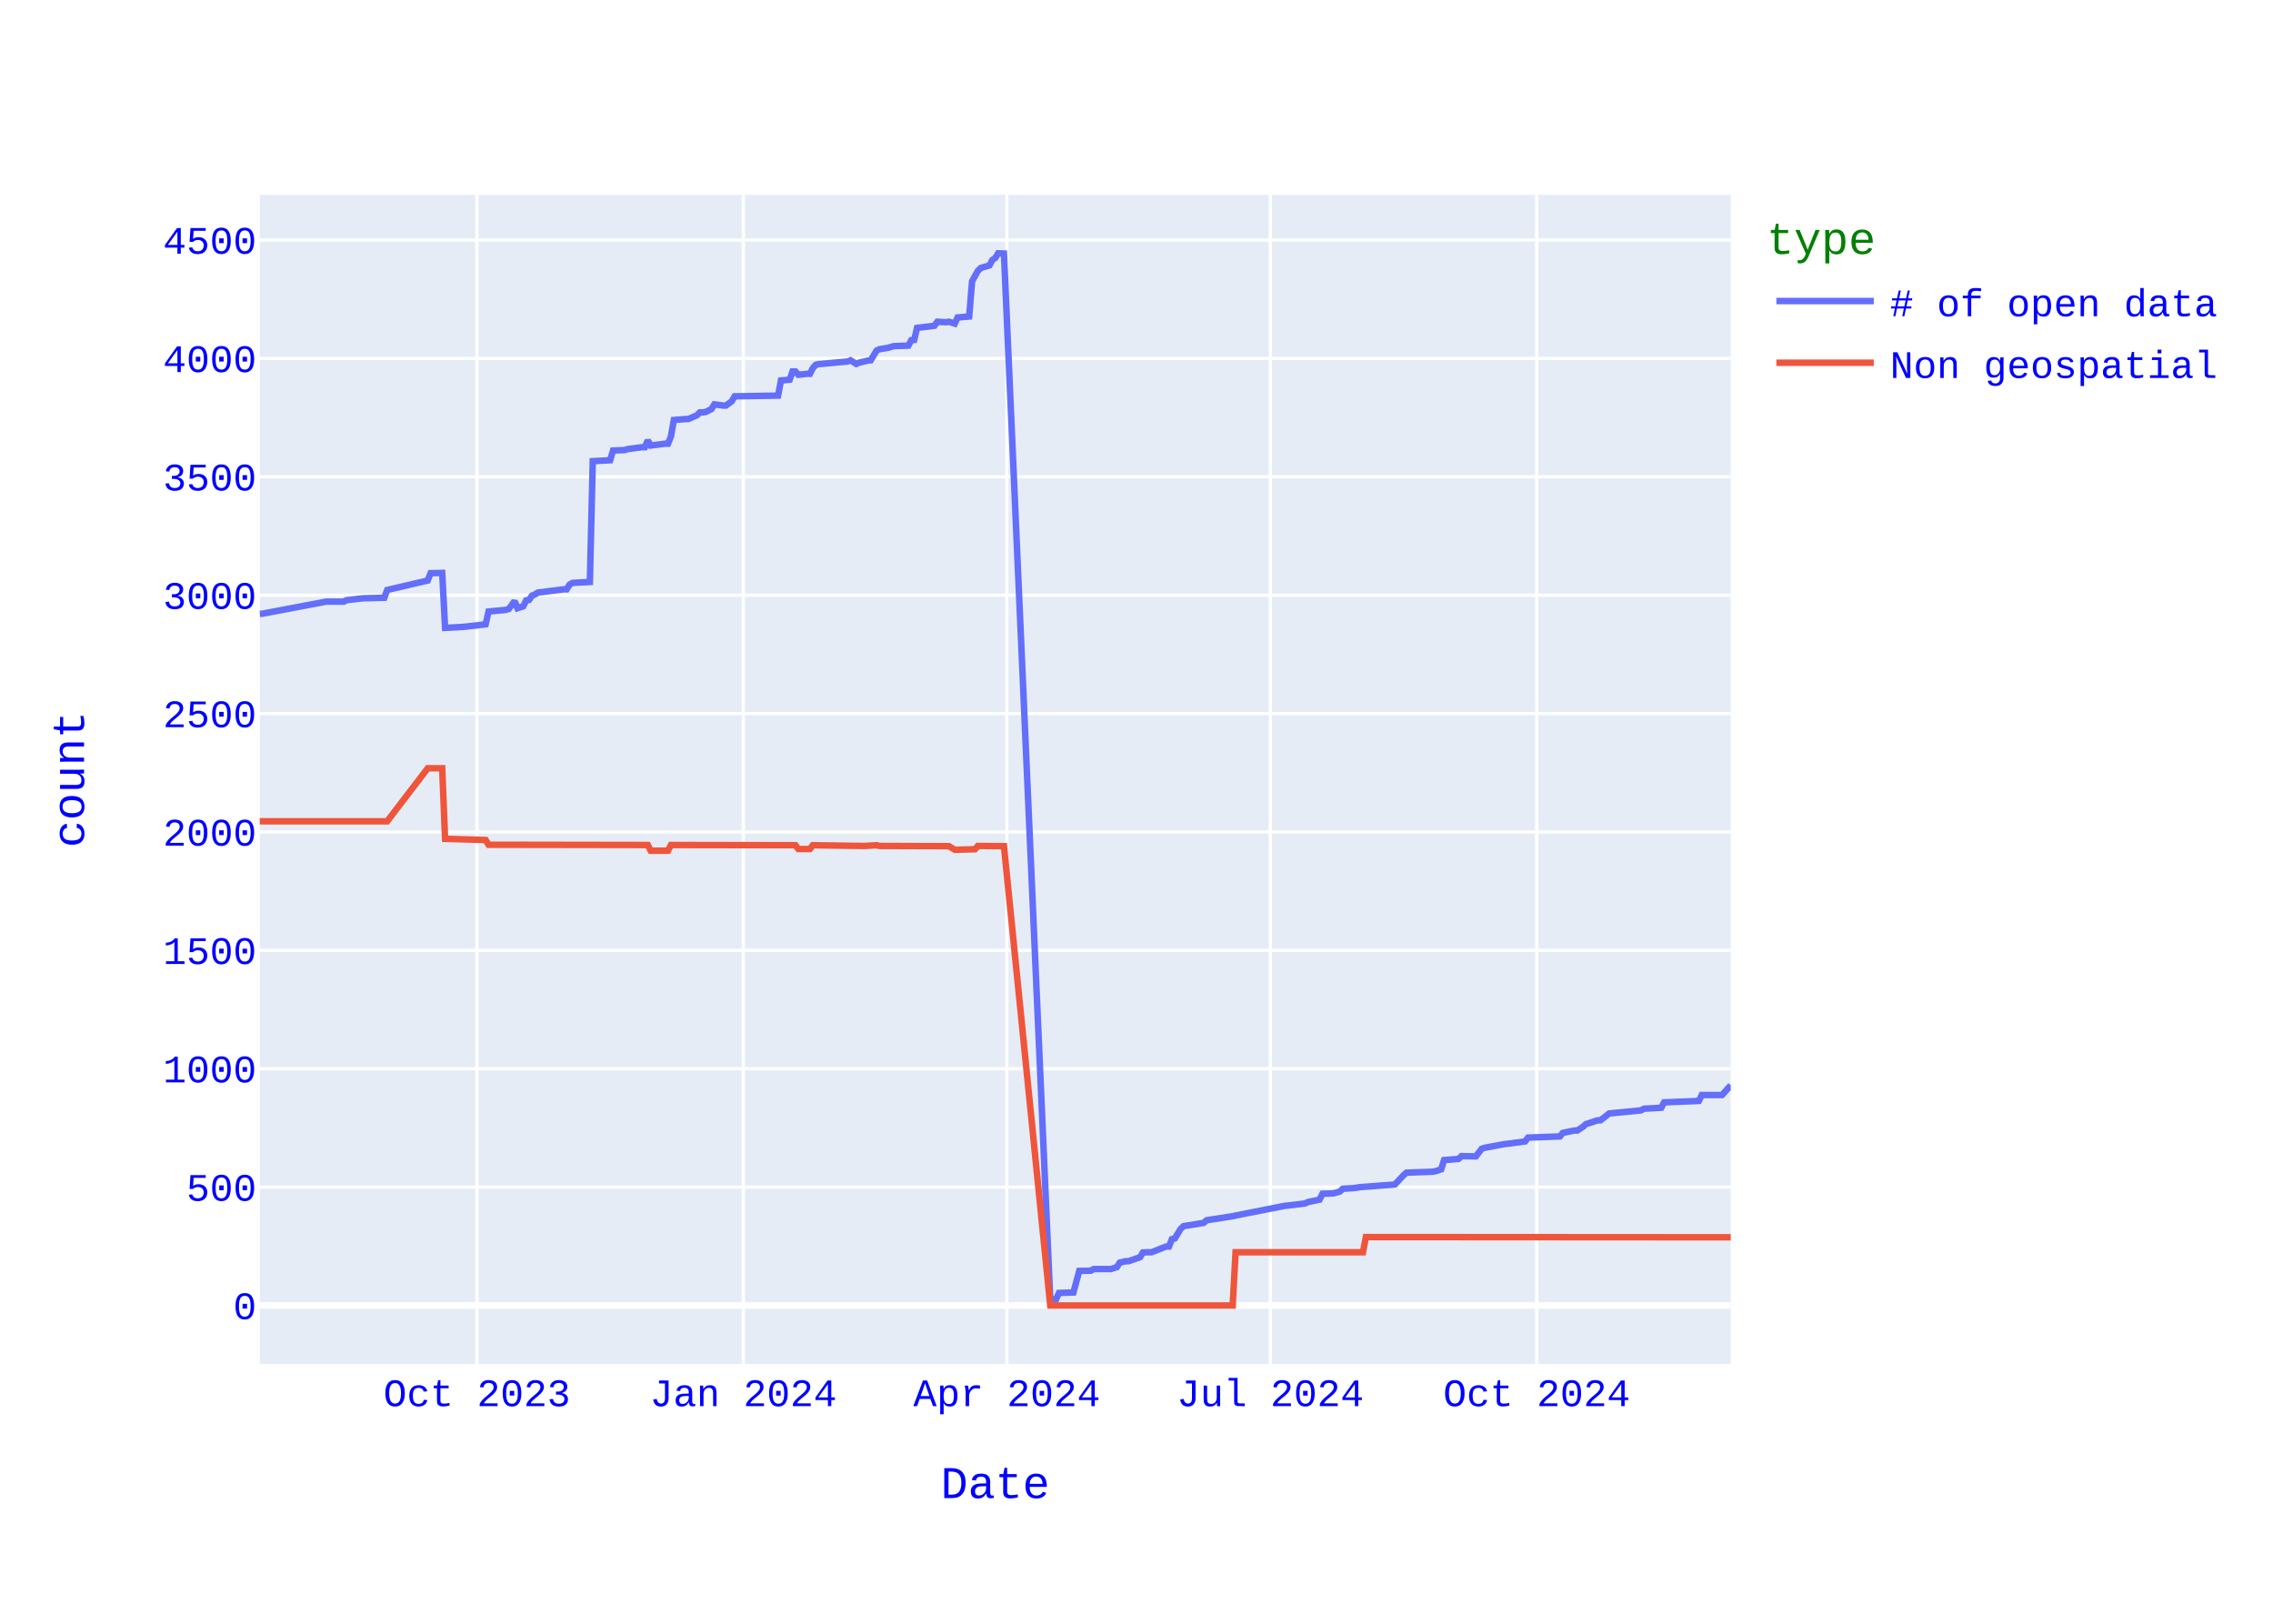
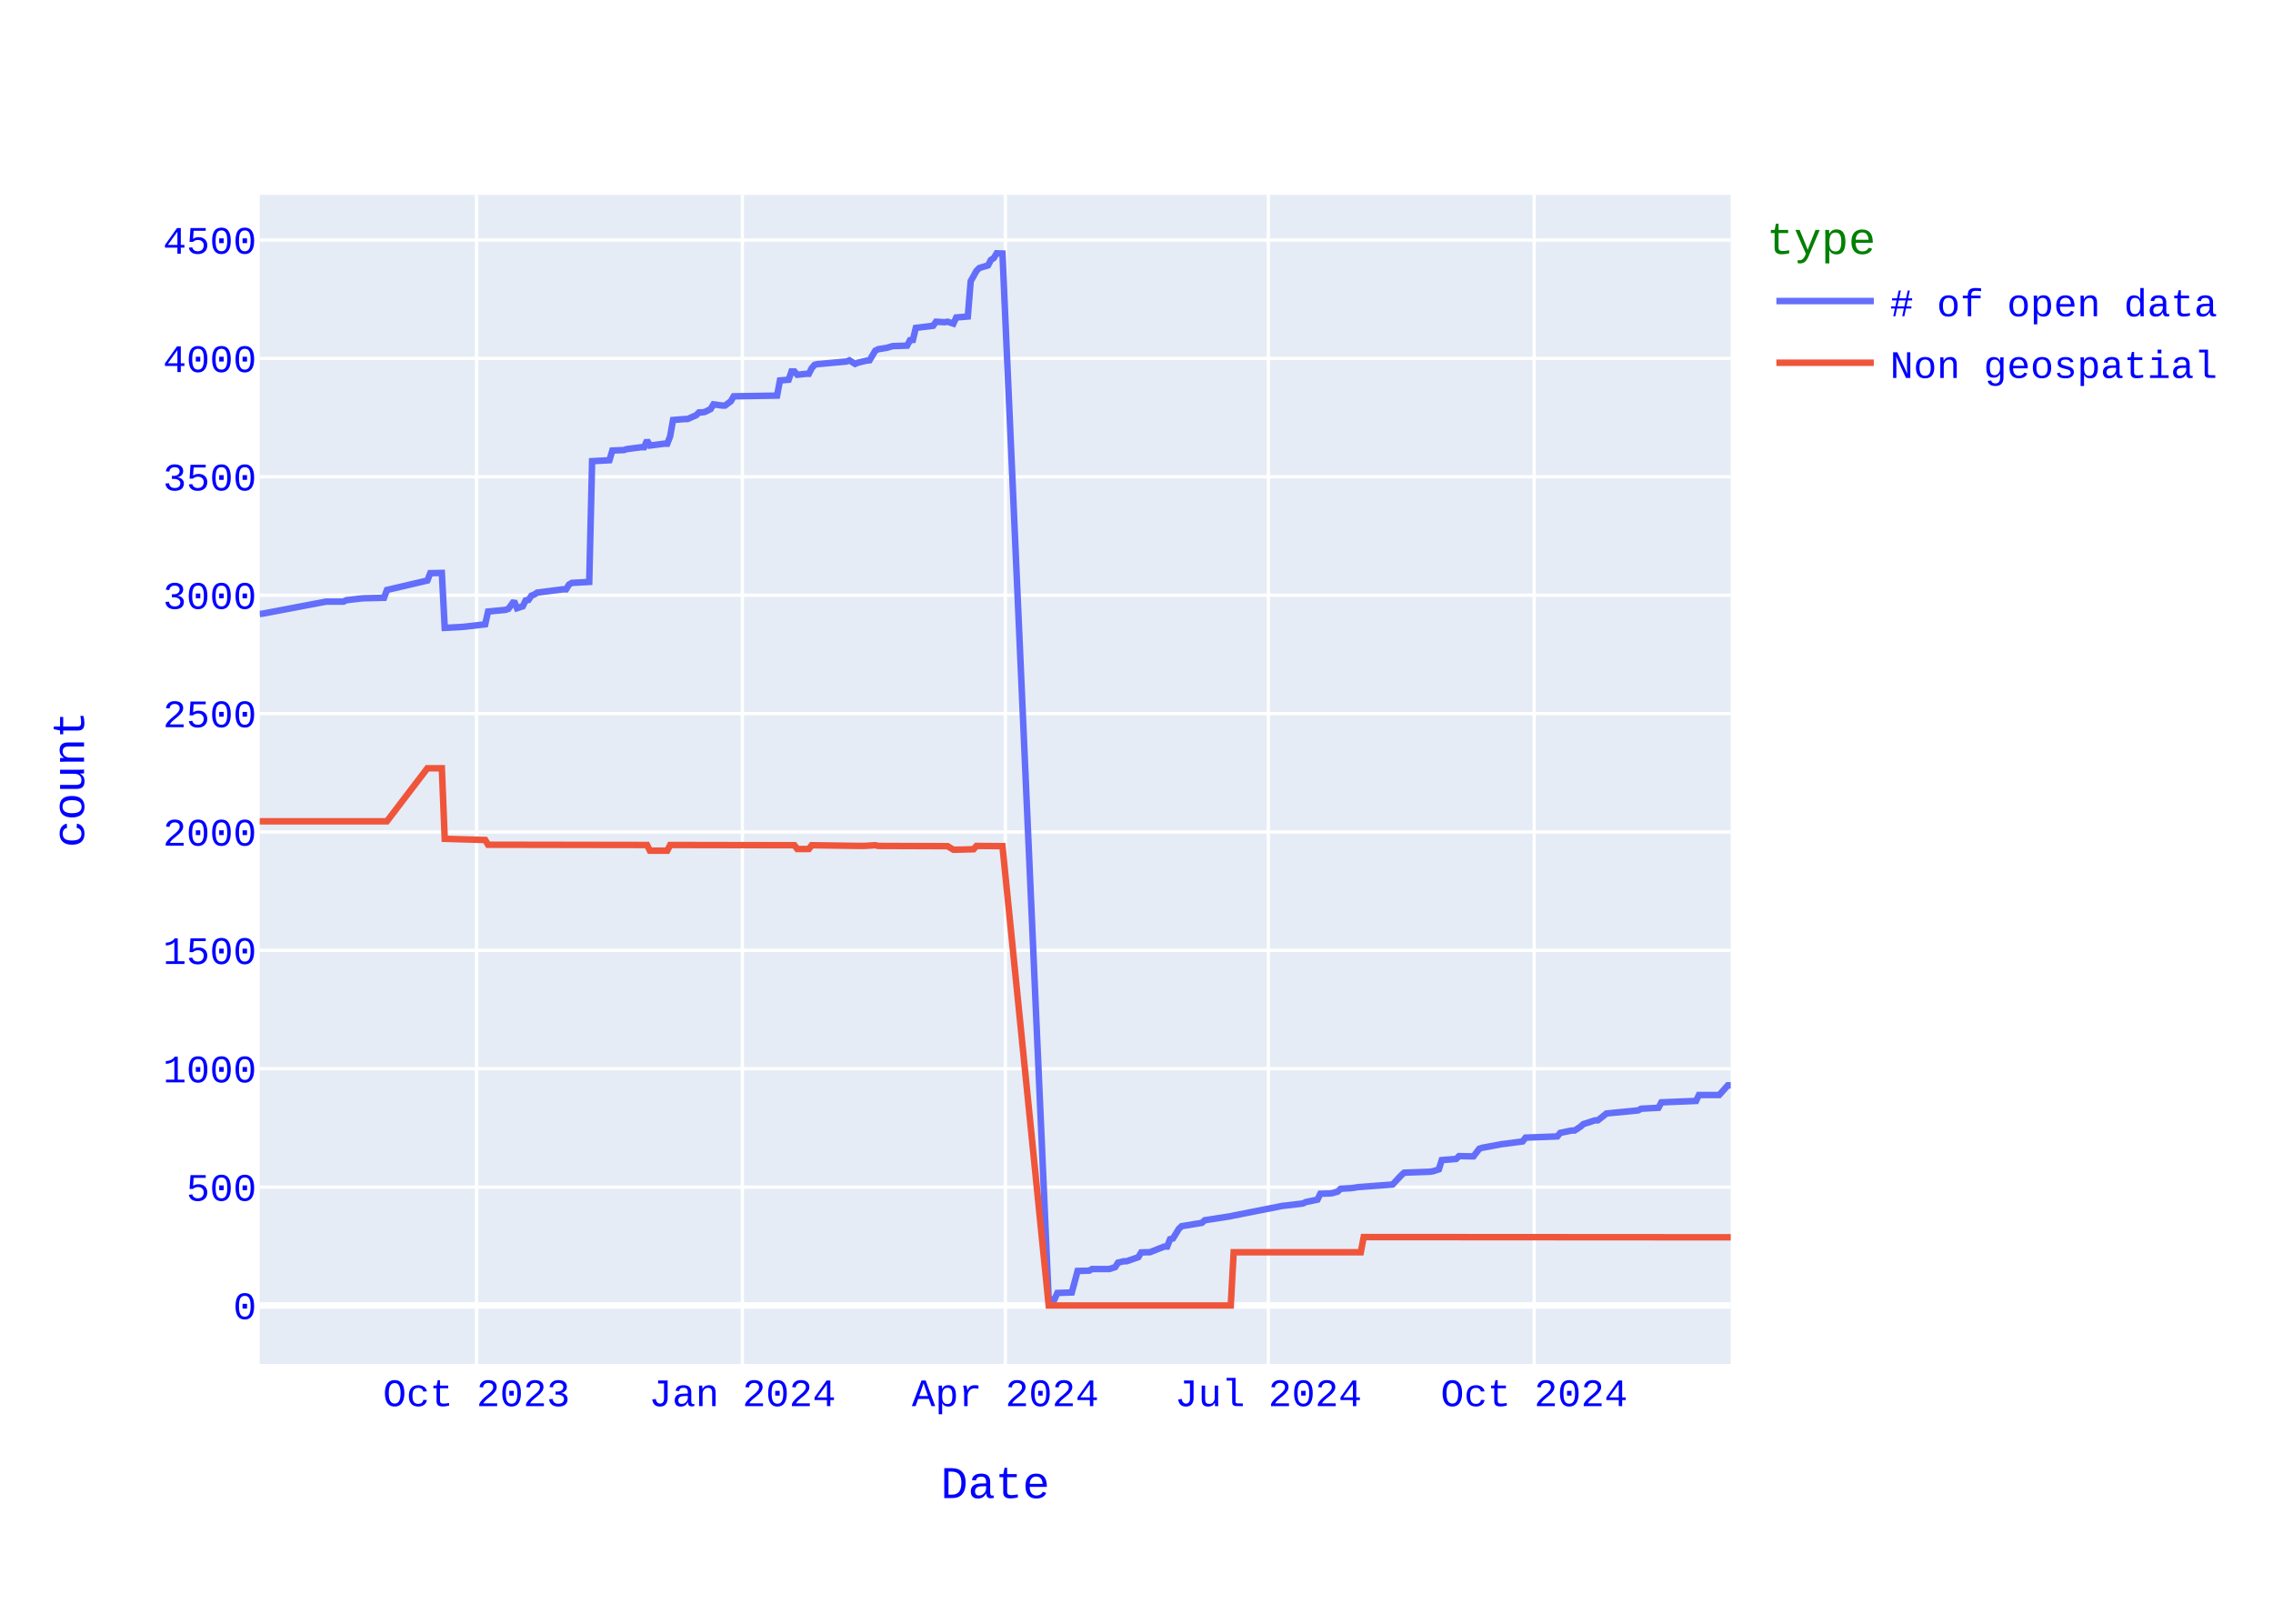
<svg xmlns="http://www.w3.org/2000/svg" class="main-svg" width="700" height="500" style="" viewBox="0 0 700 500">
  <rect x="0" y="0" width="700" height="500" style="fill: rgb(255, 255, 255); fill-opacity: 1;" />
-   <defs id="defs-d94526">
+   <defs id="defs-ccbd3c">
    <g class="clips">
-       <clipPath id="clipd94526xyplot" class="plotclip">
+       <clipPath id="clipccbd3cxyplot" class="plotclip">
        <rect width="453" height="360" />
      </clipPath>
-       <clipPath class="axesclip" id="clipd94526x">
+       <clipPath class="axesclip" id="clipccbd3cx">
        <rect x="80" y="0" width="453" height="500" />
      </clipPath>
-       <clipPath class="axesclip" id="clipd94526y">
+       <clipPath class="axesclip" id="clipccbd3cy">
        <rect x="0" y="60" width="700" height="360" />
      </clipPath>
-       <clipPath class="axesclip" id="clipd94526xy">
+       <clipPath class="axesclip" id="clipccbd3cxy">
        <rect x="80" y="60" width="453" height="360" />
      </clipPath>
    </g>
    <g class="gradients" />
    <g class="patterns" />
  </defs>
  <g class="bglayer">
    <rect class="bg" x="80" y="60" width="453" height="360" style="fill: rgb(229, 236, 246); fill-opacity: 1; stroke-width: 0;" />
  </g>
  <g class="layer-below">
    <g class="imagelayer" />
    <g class="shapelayer" />
  </g>
  <g class="cartesianlayer">
    <g class="subplot xy">
      <g class="layer-subplot">
        <g class="shapelayer" />
        <g class="imagelayer" />
      </g>
      <g class="minor-gridlayer">
        <g class="x" />
        <g class="y" />
      </g>
      <g class="gridlayer">
        <g class="x">
-           <path class="xgrid crisp" transform="translate(146.88,0)" d="M0,60v360" style="stroke: rgb(255, 255, 255); stroke-opacity: 1; stroke-width: 1px;" />
-           <path class="xgrid crisp" transform="translate(228.92,0)" d="M0,60v360" style="stroke: rgb(255, 255, 255); stroke-opacity: 1; stroke-width: 1px;" />
-           <path class="xgrid crisp" transform="translate(310.07,0)" d="M0,60v360" style="stroke: rgb(255, 255, 255); stroke-opacity: 1; stroke-width: 1px;" />
-           <path class="xgrid crisp" transform="translate(391.21,0)" d="M0,60v360" style="stroke: rgb(255, 255, 255); stroke-opacity: 1; stroke-width: 1px;" />
-           <path class="xgrid crisp" transform="translate(473.25,0)" d="M0,60v360" style="stroke: rgb(255, 255, 255); stroke-opacity: 1; stroke-width: 1px;" />
+           <path class="xgrid crisp" transform="translate(146.75,0)" d="M0,60v360" style="stroke: rgb(255, 255, 255); stroke-opacity: 1; stroke-width: 1px;" />
+           <path class="xgrid crisp" transform="translate(228.63,0)" d="M0,60v360" style="stroke: rgb(255, 255, 255); stroke-opacity: 1; stroke-width: 1px;" />
+           <path class="xgrid crisp" transform="translate(309.61,0)" d="M0,60v360" style="stroke: rgb(255, 255, 255); stroke-opacity: 1; stroke-width: 1px;" />
+           <path class="xgrid crisp" transform="translate(390.6,0)" d="M0,60v360" style="stroke: rgb(255, 255, 255); stroke-opacity: 1; stroke-width: 1px;" />
+           <path class="xgrid crisp" transform="translate(472.48,0)" d="M0,60v360" style="stroke: rgb(255, 255, 255); stroke-opacity: 1; stroke-width: 1px;" />
        </g>
        <g class="y">
          <path class="ygrid crisp" transform="translate(0,365.55)" d="M80,0h453" style="stroke: rgb(255, 255, 255); stroke-opacity: 1; stroke-width: 1px;" />
          <path class="ygrid crisp" transform="translate(0,329.09)" d="M80,0h453" style="stroke: rgb(255, 255, 255); stroke-opacity: 1; stroke-width: 1px;" />
          <path class="ygrid crisp" transform="translate(0,292.64)" d="M80,0h453" style="stroke: rgb(255, 255, 255); stroke-opacity: 1; stroke-width: 1px;" />
          <path class="ygrid crisp" transform="translate(0,256.19)" d="M80,0h453" style="stroke: rgb(255, 255, 255); stroke-opacity: 1; stroke-width: 1px;" />
          <path class="ygrid crisp" transform="translate(0,219.73)" d="M80,0h453" style="stroke: rgb(255, 255, 255); stroke-opacity: 1; stroke-width: 1px;" />
          <path class="ygrid crisp" transform="translate(0,183.28)" d="M80,0h453" style="stroke: rgb(255, 255, 255); stroke-opacity: 1; stroke-width: 1px;" />
          <path class="ygrid crisp" transform="translate(0,146.82)" d="M80,0h453" style="stroke: rgb(255, 255, 255); stroke-opacity: 1; stroke-width: 1px;" />
          <path class="ygrid crisp" transform="translate(0,110.37)" d="M80,0h453" style="stroke: rgb(255, 255, 255); stroke-opacity: 1; stroke-width: 1px;" />
          <path class="ygrid crisp" transform="translate(0,73.92)" d="M80,0h453" style="stroke: rgb(255, 255, 255); stroke-opacity: 1; stroke-width: 1px;" />
        </g>
      </g>
      <g class="zerolinelayer">
        <path class="yzl zl crisp" transform="translate(0,402)" d="M80,0h453" style="stroke: rgb(255, 255, 255); stroke-opacity: 1; stroke-width: 2px;" />
      </g>
      <path class="xlines-below" />
      <path class="ylines-below" />
      <g class="overlines-below" />
      <g class="xaxislayer-below" />
      <g class="yaxislayer-below" />
      <g class="overaxes-below" />
-       <g class="plot" transform="translate(80,60)" clip-path="url(#clipd94526xyplot)">
+       <g class="plot" transform="translate(80,60)" clip-path="url(#clipccbd3cxyplot)">
        <g class="scatterlayer mlayer">
-           <g class="trace scatter trace673dbe" style="stroke-miterlimit: 2; opacity: 1;">
+           <g class="trace scatter trace0b013e" style="stroke-miterlimit: 2; opacity: 1;">
            <g class="fills" />
            <g class="errorbars" />
            <g class="lines">
-               <path class="js-line" d="M453,274.2L450.32,277.19L449.43,277.19L444.08,277.19L443.19,279.01L432.49,279.45L431.6,281.12L426.25,281.41L425.36,281.92L415.55,282.87L414.66,283.6L412.87,284.99L411.98,284.99L408.41,286.15L407.52,286.95L405.74,288.12L404.85,288.12L401.28,288.85L400.39,289.94L390.58,290.31L389.69,291.48L384.34,292.2L383.44,292.28L377.2,293.44L376.31,293.74L374.53,296.07L373.64,296.07L370.07,296L369.18,296.87L364.72,297.23L363.83,300.08L362.04,300.66L361.15,300.81L353.13,301.1L352.23,301.9L349.56,304.74L348.67,304.82L338.86,305.55L337.07,305.84L333.51,306.06L332.62,306.93L330.83,307.44L329.94,307.51L327.27,307.59L326.37,309.41L322.81,310.14L321.92,310.58L316.56,311.23L315.67,311.31L300.51,314.3L299.62,314.51L291.6,315.75L290.7,316.56L284.46,317.58L283.57,318.45L281.79,321.37L280.9,321.59L280,323.85L279.11,323.85L274.65,325.6L273.76,325.6L271.98,325.67L271.09,327.13L267.52,328.37L266.63,328.37L264.84,328.8L263.95,330.19L262.17,330.77L261.28,330.77L256.82,330.77L255.93,331.28L252.36,331.36L250.58,337.99L246.12,338.14L245.23,340.1L243.44,340.18L229.18,18.07L227.39,18L226.5,19.46L225.61,20.04L224.72,21.72L222.04,22.52L221.15,23.4L219.37,26.6L218.47,37.47L214.91,37.76L214.02,39.65L212.23,39.07L211.34,39.22L208.67,39.07L207.77,40.31L202.42,40.97L201.53,44.68L200.64,44.76L199.75,46.43L195.29,46.58L193.51,47.09L190.83,47.53L189.94,47.96L188.16,50.95L187.26,51.03L184.59,51.68L183.7,52.05L181.91,50.95L181.02,51.32L173,52.05L172.1,52.12L171.21,52.34L170.32,53.36L169.43,55.11L168.54,55.11L165.86,55.4L164.97,54.38L164.08,54.38L163.19,56.93L160.51,57.15L159.62,61.82L146.24,62.04L145.35,63.57L143.57,64.88L142.68,64.88L140,64.51L139.11,65.97L137.33,66.85L136.44,66.99L135.54,66.99L134.65,67.87L131.98,69.04L131.08,69.04L127.52,69.33L126.63,74.36L125.73,76.62L124.84,76.62L120.38,77.2L119.49,75.6L118.6,77.71L117.71,77.71L113.25,78.29L112.36,78.59L108.79,78.73L107.9,81.72L102.55,82.01L101.66,119.2L96.31,119.49L95.42,120L94.52,121.46L93.63,121.46L85.61,122.48L84.71,123.06L83.82,123.42L82.93,124.74L82.04,124.88L81.15,126.7L79.36,127.29L78.47,125.1L76.69,127.51L75.8,127.8L70.45,128.31L69.56,132.25L63.31,132.97L62.42,133.05L57.07,133.34L56.18,116.42L52.61,116.5L51.72,118.76L39.24,121.67L38.34,124.08L32.1,124.23L31.21,124.3L26.75,124.81L25.86,125.25L20.51,125.25L0.89,128.96L0,129.04" style="vector-effect: none; fill: none; stroke: rgb(99, 110, 250); stroke-opacity: 1; stroke-width: 2px; opacity: 1;" />
+               <path class="js-line" d="M453,274.2L452.11,274.2L451.22,275.22L449.44,277.19L448.55,277.19L443.21,277.19L442.32,279.01L431.64,279.45L430.75,281.12L425.41,281.41L424.52,281.92L414.73,282.87L413.84,283.6L412.06,284.99L411.17,284.99L407.61,286.15L406.72,286.95L404.94,288.12L404.05,288.12L400.49,288.85L399.6,289.94L389.81,290.31L388.92,291.48L383.58,292.2L382.69,292.28L376.46,293.44L375.57,293.74L373.79,296.07L372.9,296.07L369.34,296L368.45,296.87L364,297.23L363.11,300.08L361.33,300.66L360.44,300.81L352.43,301.1L351.54,301.9L348.87,304.74L347.98,304.82L338.19,305.55L336.41,305.84L332.85,306.06L331.96,306.93L330.18,307.44L329.29,307.51L326.62,307.59L325.73,309.41L322.17,310.14L321.28,310.58L315.94,311.23L315.05,311.31L299.92,314.3L299.03,314.51L291.02,315.75L290.13,316.56L283.9,317.58L283.01,318.45L281.23,321.37L280.34,321.59L279.45,323.85L278.56,323.85L274.11,325.6L273.22,325.6L271.44,325.67L270.55,327.13L266.99,328.37L266.1,328.37L264.32,328.8L263.43,330.19L261.65,330.77L260.76,330.77L256.31,330.77L255.42,331.28L251.86,331.36L250.08,337.99L245.63,338.14L244.74,340.1L242.96,340.18L228.72,18.07L226.94,18L226.06,19.46L225.17,20.04L224.28,21.72L221.61,22.52L220.72,23.4L218.94,26.6L218.05,37.47L214.49,37.76L213.6,39.65L211.82,39.07L210.93,39.22L208.26,39.07L207.37,40.31L202.03,40.97L201.14,44.68L200.25,44.76L199.36,46.43L194.91,46.58L193.13,47.09L190.46,47.53L189.57,47.96L187.79,50.95L186.9,51.03L184.23,51.68L183.34,52.05L181.56,50.95L180.67,51.32L172.66,52.05L171.77,52.12L170.88,52.34L169.99,53.36L169.1,55.11L168.21,55.11L165.54,55.4L164.65,54.38L163.76,54.38L162.87,56.93L160.2,57.15L159.31,61.82L145.96,62.04L145.07,63.57L143.29,64.88L142.4,64.88L139.73,64.51L138.84,65.97L137.06,66.85L136.17,66.99L135.28,66.99L134.39,67.87L131.72,69.04L130.83,69.04L127.27,69.33L126.38,74.36L125.49,76.62L124.6,76.62L120.15,77.2L119.26,75.6L118.37,77.71L117.48,77.71L113.03,78.29L112.14,78.59L108.58,78.73L107.69,81.72L102.35,82.01L101.46,119.2L96.12,119.49L95.23,120L94.34,121.46L93.45,121.46L85.44,122.48L84.55,123.06L83.66,123.42L82.77,124.74L81.88,124.88L80.99,126.7L79.21,127.29L78.32,125.1L76.54,127.51L75.65,127.8L70.31,128.31L69.42,132.25L63.19,132.97L62.3,133.05L56.96,133.34L56.07,116.42L52.51,116.5L51.62,118.76L39.16,121.67L38.27,124.08L32.04,124.23L31.15,124.3L26.7,124.81L25.81,125.25L20.47,125.25L0.89,128.96L0,129.04" style="vector-effect: none; fill: none; stroke: rgb(99, 110, 250); stroke-opacity: 1; stroke-width: 2px; opacity: 1;" />
            </g>
            <g class="points" />
            <g class="text" />
          </g>
-           <g class="trace scatter trace0397d2" style="stroke-miterlimit: 2; opacity: 1;">
+           <g class="trace scatter trace3b7013" style="stroke-miterlimit: 2; opacity: 1;">
            <g class="fills" />
            <g class="errorbars" />
            <g class="lines">
-               <path class="js-line" d="M453,321L340.64,320.93L339.75,325.6L300.51,325.6L299.62,342L243.44,342L229.18,200.56L221.15,200.49L220.26,201.51L214.91,201.65L214.02,201.65L212.23,200.56L211.34,200.56L190.83,200.49L189.94,200.27L186.37,200.49L185.48,200.49L170.32,200.27L169.43,201.43L165.86,201.43L164.97,200.27L126.63,200.2L125.73,201.95L120.38,201.95L119.49,200.2L70.45,200.12L69.56,198.66L57.07,198.3L56.18,176.57L51.72,176.57L39.24,192.9L0,192.9" style="vector-effect: none; fill: none; stroke: rgb(239, 85, 59); stroke-opacity: 1; stroke-width: 2px; opacity: 1;" />
+               <path class="js-line" d="M453,321L339.97,320.93L339.08,325.6L299.92,325.6L299.03,342L242.96,342L228.72,200.56L220.72,200.49L219.83,201.51L214.49,201.65L213.6,201.65L211.82,200.56L210.93,200.56L190.46,200.49L189.57,200.27L186.01,200.49L185.12,200.49L169.99,200.27L169.1,201.43L165.54,201.43L164.65,200.27L126.38,200.2L125.49,201.95L120.15,201.95L119.26,200.2L70.31,200.12L69.42,198.66L56.96,198.3L56.07,176.57L51.62,176.57L39.16,192.9L0,192.9" style="vector-effect: none; fill: none; stroke: rgb(239, 85, 59); stroke-opacity: 1; stroke-width: 2px; opacity: 1;" />
            </g>
            <g class="points" />
            <g class="text" />
          </g>
        </g>
      </g>
      <g class="overplot" />
      <path class="xlines-above crisp" d="M0,0" style="fill: none;" />
      <path class="ylines-above crisp" d="M0,0" style="fill: none;" />
      <g class="overlines-above" />
      <g class="xaxislayer-above">
        <g class="xtick">
-           <text text-anchor="middle" x="0" y="433" transform="translate(146.88,0)" style="font-family: 'Courier New'; font-size: 12px; fill: rgb(0, 0, 255); fill-opacity: 1; white-space: pre; opacity: 1;">Oct 2023</text>
-         </g>
-         <g class="xtick">
-           <text text-anchor="middle" x="0" y="433" style="font-family: 'Courier New'; font-size: 12px; fill: rgb(0, 0, 255); fill-opacity: 1; white-space: pre; opacity: 1;" transform="translate(228.92,0)">Jan 2024</text>
-         </g>
-         <g class="xtick">
-           <text text-anchor="middle" x="0" y="433" style="font-family: 'Courier New'; font-size: 12px; fill: rgb(0, 0, 255); fill-opacity: 1; white-space: pre; opacity: 1;" transform="translate(310.07,0)">Apr 2024</text>
-         </g>
-         <g class="xtick">
-           <text text-anchor="middle" x="0" y="433" style="font-family: 'Courier New'; font-size: 12px; fill: rgb(0, 0, 255); fill-opacity: 1; white-space: pre; opacity: 1;" transform="translate(391.21,0)">Jul 2024</text>
-         </g>
-         <g class="xtick">
-           <text text-anchor="middle" x="0" y="433" style="font-family: 'Courier New'; font-size: 12px; fill: rgb(0, 0, 255); fill-opacity: 1; white-space: pre; opacity: 1;" transform="translate(473.25,0)">Oct 2024</text>
+           <text text-anchor="middle" x="0" y="433" transform="translate(146.75,0)" style="font-family: 'Courier New'; font-size: 12px; fill: rgb(0, 0, 255); fill-opacity: 1; white-space: pre; opacity: 1;">Oct 2023</text>
+         </g>
+         <g class="xtick">
+           <text text-anchor="middle" x="0" y="433" style="font-family: 'Courier New'; font-size: 12px; fill: rgb(0, 0, 255); fill-opacity: 1; white-space: pre; opacity: 1;" transform="translate(228.63,0)">Jan 2024</text>
+         </g>
+         <g class="xtick">
+           <text text-anchor="middle" x="0" y="433" style="font-family: 'Courier New'; font-size: 12px; fill: rgb(0, 0, 255); fill-opacity: 1; white-space: pre; opacity: 1;" transform="translate(309.61,0)">Apr 2024</text>
+         </g>
+         <g class="xtick">
+           <text text-anchor="middle" x="0" y="433" style="font-family: 'Courier New'; font-size: 12px; fill: rgb(0, 0, 255); fill-opacity: 1; white-space: pre; opacity: 1;" transform="translate(390.6,0)">Jul 2024</text>
+         </g>
+         <g class="xtick">
+           <text text-anchor="middle" x="0" y="433" style="font-family: 'Courier New'; font-size: 12px; fill: rgb(0, 0, 255); fill-opacity: 1; white-space: pre; opacity: 1;" transform="translate(472.48,0)">Oct 2024</text>
        </g>
      </g>
      <g class="yaxislayer-above">
        <g class="ytick">
          <text text-anchor="end" x="79" y="4.2" transform="translate(0,402)" style="font-family: 'Courier New'; font-size: 12px; fill: rgb(0, 0, 255); fill-opacity: 1; white-space: pre; opacity: 1;">0</text>
        </g>
        <g class="ytick">
          <text text-anchor="end" x="79" y="4.2" style="font-family: 'Courier New'; font-size: 12px; fill: rgb(0, 0, 255); fill-opacity: 1; white-space: pre; opacity: 1;" transform="translate(0,365.55)">500</text>
        </g>
        <g class="ytick">
          <text text-anchor="end" x="79" y="4.2" style="font-family: 'Courier New'; font-size: 12px; fill: rgb(0, 0, 255); fill-opacity: 1; white-space: pre; opacity: 1;" transform="translate(0,329.09)">1000</text>
        </g>
        <g class="ytick">
          <text text-anchor="end" x="79" y="4.2" style="font-family: 'Courier New'; font-size: 12px; fill: rgb(0, 0, 255); fill-opacity: 1; white-space: pre; opacity: 1;" transform="translate(0,292.64)">1500</text>
        </g>
        <g class="ytick">
          <text text-anchor="end" x="79" y="4.2" style="font-family: 'Courier New'; font-size: 12px; fill: rgb(0, 0, 255); fill-opacity: 1; white-space: pre; opacity: 1;" transform="translate(0,256.19)">2000</text>
        </g>
        <g class="ytick">
          <text text-anchor="end" x="79" y="4.2" style="font-family: 'Courier New'; font-size: 12px; fill: rgb(0, 0, 255); fill-opacity: 1; white-space: pre; opacity: 1;" transform="translate(0,219.73)">2500</text>
        </g>
        <g class="ytick">
          <text text-anchor="end" x="79" y="4.2" style="font-family: 'Courier New'; font-size: 12px; fill: rgb(0, 0, 255); fill-opacity: 1; white-space: pre; opacity: 1;" transform="translate(0,183.28)">3000</text>
        </g>
        <g class="ytick">
          <text text-anchor="end" x="79" y="4.2" style="font-family: 'Courier New'; font-size: 12px; fill: rgb(0, 0, 255); fill-opacity: 1; white-space: pre; opacity: 1;" transform="translate(0,146.82)">3500</text>
        </g>
        <g class="ytick">
          <text text-anchor="end" x="79" y="4.2" style="font-family: 'Courier New'; font-size: 12px; fill: rgb(0, 0, 255); fill-opacity: 1; white-space: pre; opacity: 1;" transform="translate(0,110.37)">4000</text>
        </g>
        <g class="ytick">
          <text text-anchor="end" x="79" y="4.2" style="font-family: 'Courier New'; font-size: 12px; fill: rgb(0, 0, 255); fill-opacity: 1; white-space: pre; opacity: 1;" transform="translate(0,73.92)">4500</text>
        </g>
      </g>
      <g class="overaxes-above" />
    </g>
  </g>
  <g class="polarlayer" />
  <g class="smithlayer" />
  <g class="ternarylayer" />
  <g class="geolayer" />
  <g class="funnelarealayer" />
  <g class="pielayer" />
  <g class="iciclelayer" />
  <g class="treemaplayer" />
  <g class="sunburstlayer" />
  <g class="glimages" />
-   <defs id="topdefs-d94526">
+   <defs id="topdefs-ccbd3c">
    <g class="clips" />
-     <clipPath id="legendd94526">
+     <clipPath id="legendccbd3c">
      <rect width="146" height="67" x="0" y="0" />
    </clipPath>
  </defs>
  <g class="layer-above">
    <g class="imagelayer" />
    <g class="shapelayer" />
  </g>
  <g class="infolayer">
    <g class="legend" pointer-events="all" transform="translate(542.06,60)">
      <rect class="bg" shape-rendering="crispEdges" style="stroke: rgb(68, 68, 68); stroke-opacity: 1; fill: rgb(255, 255, 255); fill-opacity: 1; stroke-width: 0px;" width="146" height="67" x="0" y="0" />
-       <g class="scrollbox" transform="" clip-path="url(#legendd94526)">
+       <g class="scrollbox" transform="" clip-path="url(#legendccbd3c)">
        <text class="legendtitletext" text-anchor="start" x="2" y="18.2" style="font-family: 'Courier New'; font-size: 14px; fill: rgb(0, 128, 0); fill-opacity: 1; white-space: pre;">type</text>
        <g class="groups" transform="">
          <g class="traces" transform="translate(0,32.7)" style="opacity: 1;">
            <text class="legendtext" text-anchor="start" x="40" y="4.68" style="font-family: 'Courier New'; font-size: 12px; fill: rgb(0, 0, 255); fill-opacity: 1; white-space: pre;"># of open data</text>
            <g class="layers" style="opacity: 1;">
              <g class="legendfill" />
              <g class="legendlines">
                <path class="js-line" d="M5,0h30" style="fill: none; stroke: rgb(99, 110, 250); stroke-opacity: 1; stroke-width: 2px;" />
              </g>
              <g class="legendsymbols">
                <g class="legendpoints" />
              </g>
            </g>
            <rect class="legendtoggle" x="0" y="-9.5" width="140.828" height="19" style="fill: rgb(0, 0, 0); fill-opacity: 0;" />
          </g>
        </g>
        <g class="groups" transform="">
          <g class="traces" transform="translate(0,51.7)" style="opacity: 1;">
            <text class="legendtext" text-anchor="start" x="40" y="4.68" style="font-family: 'Courier New'; font-size: 12px; fill: rgb(0, 0, 255); fill-opacity: 1; white-space: pre;">Non geospatial</text>
            <g class="layers" style="opacity: 1;">
              <g class="legendfill" />
              <g class="legendlines">
                <path class="js-line" d="M5,0h30" style="fill: none; stroke: rgb(239, 85, 59); stroke-opacity: 1; stroke-width: 2px;" />
              </g>
              <g class="legendsymbols">
                <g class="legendpoints" />
              </g>
            </g>
            <rect class="legendtoggle" x="0" y="-9.5" width="140.828" height="19" style="fill: rgb(0, 0, 0); fill-opacity: 0;" />
          </g>
        </g>
      </g>
      <rect class="scrollbar" rx="20" ry="3" width="0" height="0" style="fill: rgb(128, 139, 164); fill-opacity: 1;" x="0" y="0" />
    </g>
    <g class="g-gtitle" />
    <g class="g-xtitle">
      <text class="xtitle" x="306.5" y="461.3" text-anchor="middle" style="font-family: 'Courier New'; font-size: 14px; fill: rgb(0, 0, 255); opacity: 1; font-weight: normal; white-space: pre;">Date</text>
    </g>
    <g class="g-ytitle">
      <text class="ytitle" transform="rotate(-90,25.8875,240)" x="25.888" y="240" text-anchor="middle" style="font-family: 'Courier New'; font-size: 14px; fill: rgb(0, 0, 255); opacity: 1; font-weight: normal; white-space: pre;">count</text>
    </g>
  </g>
</svg>
